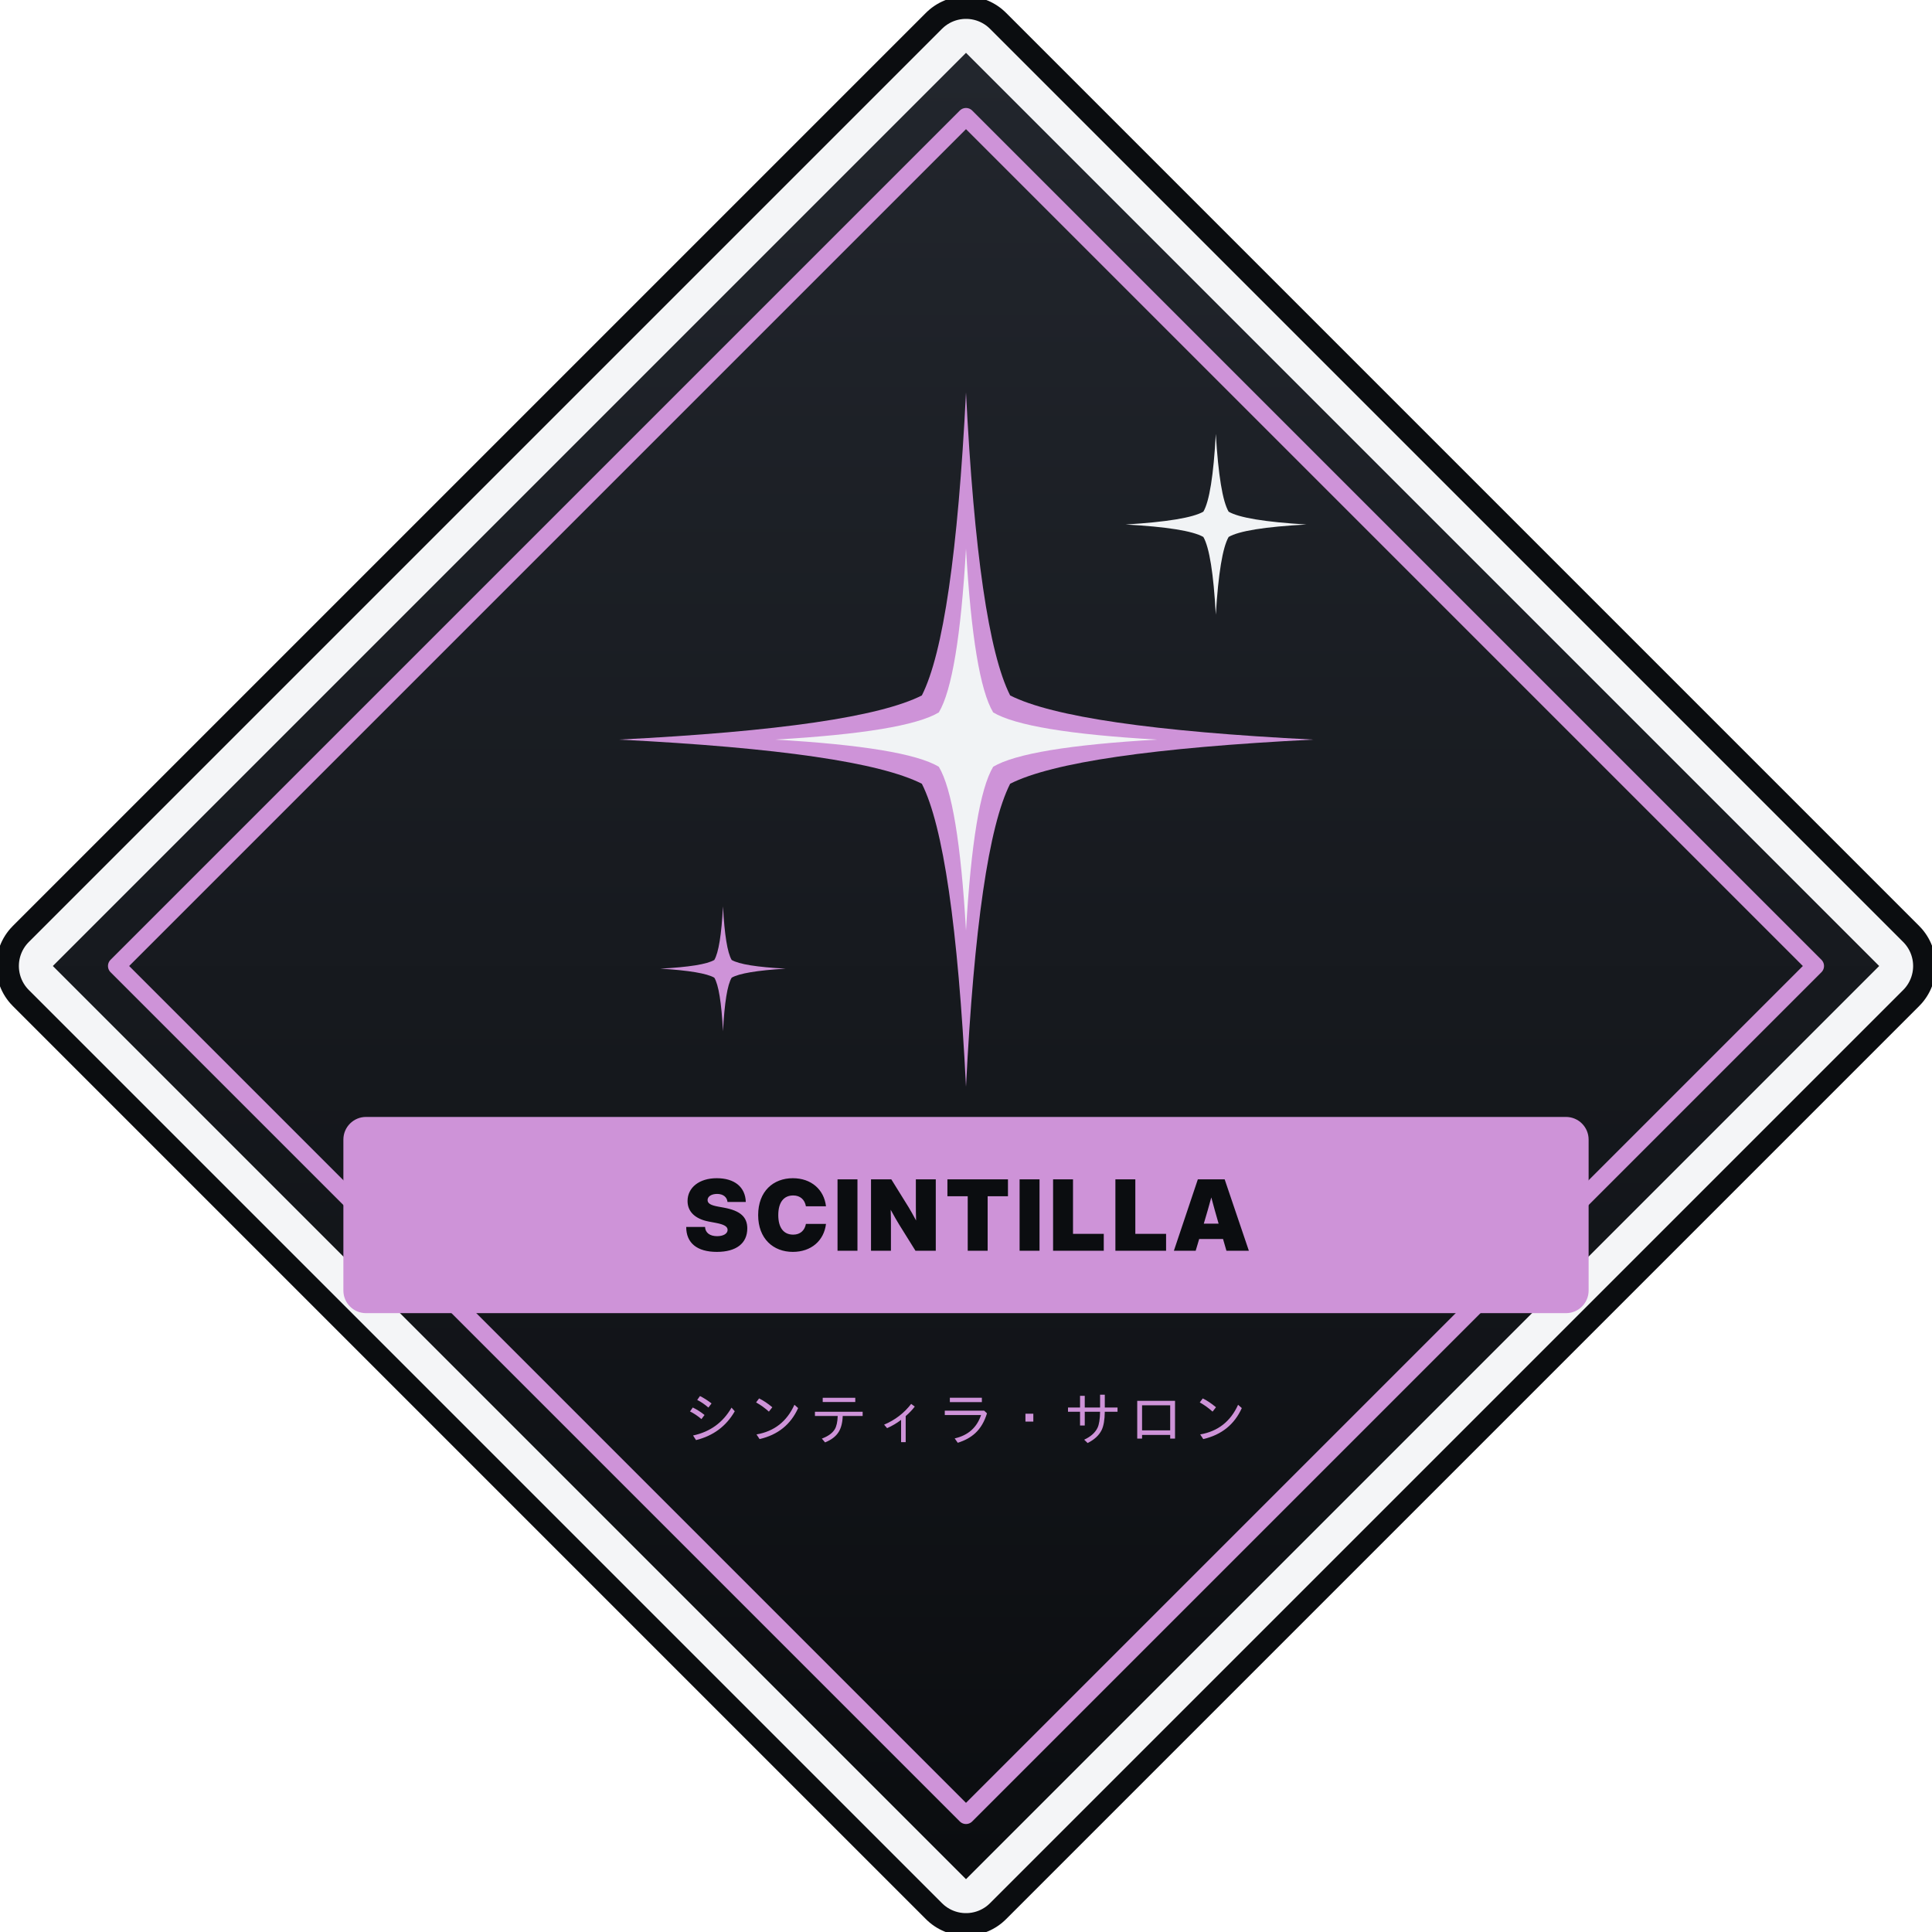
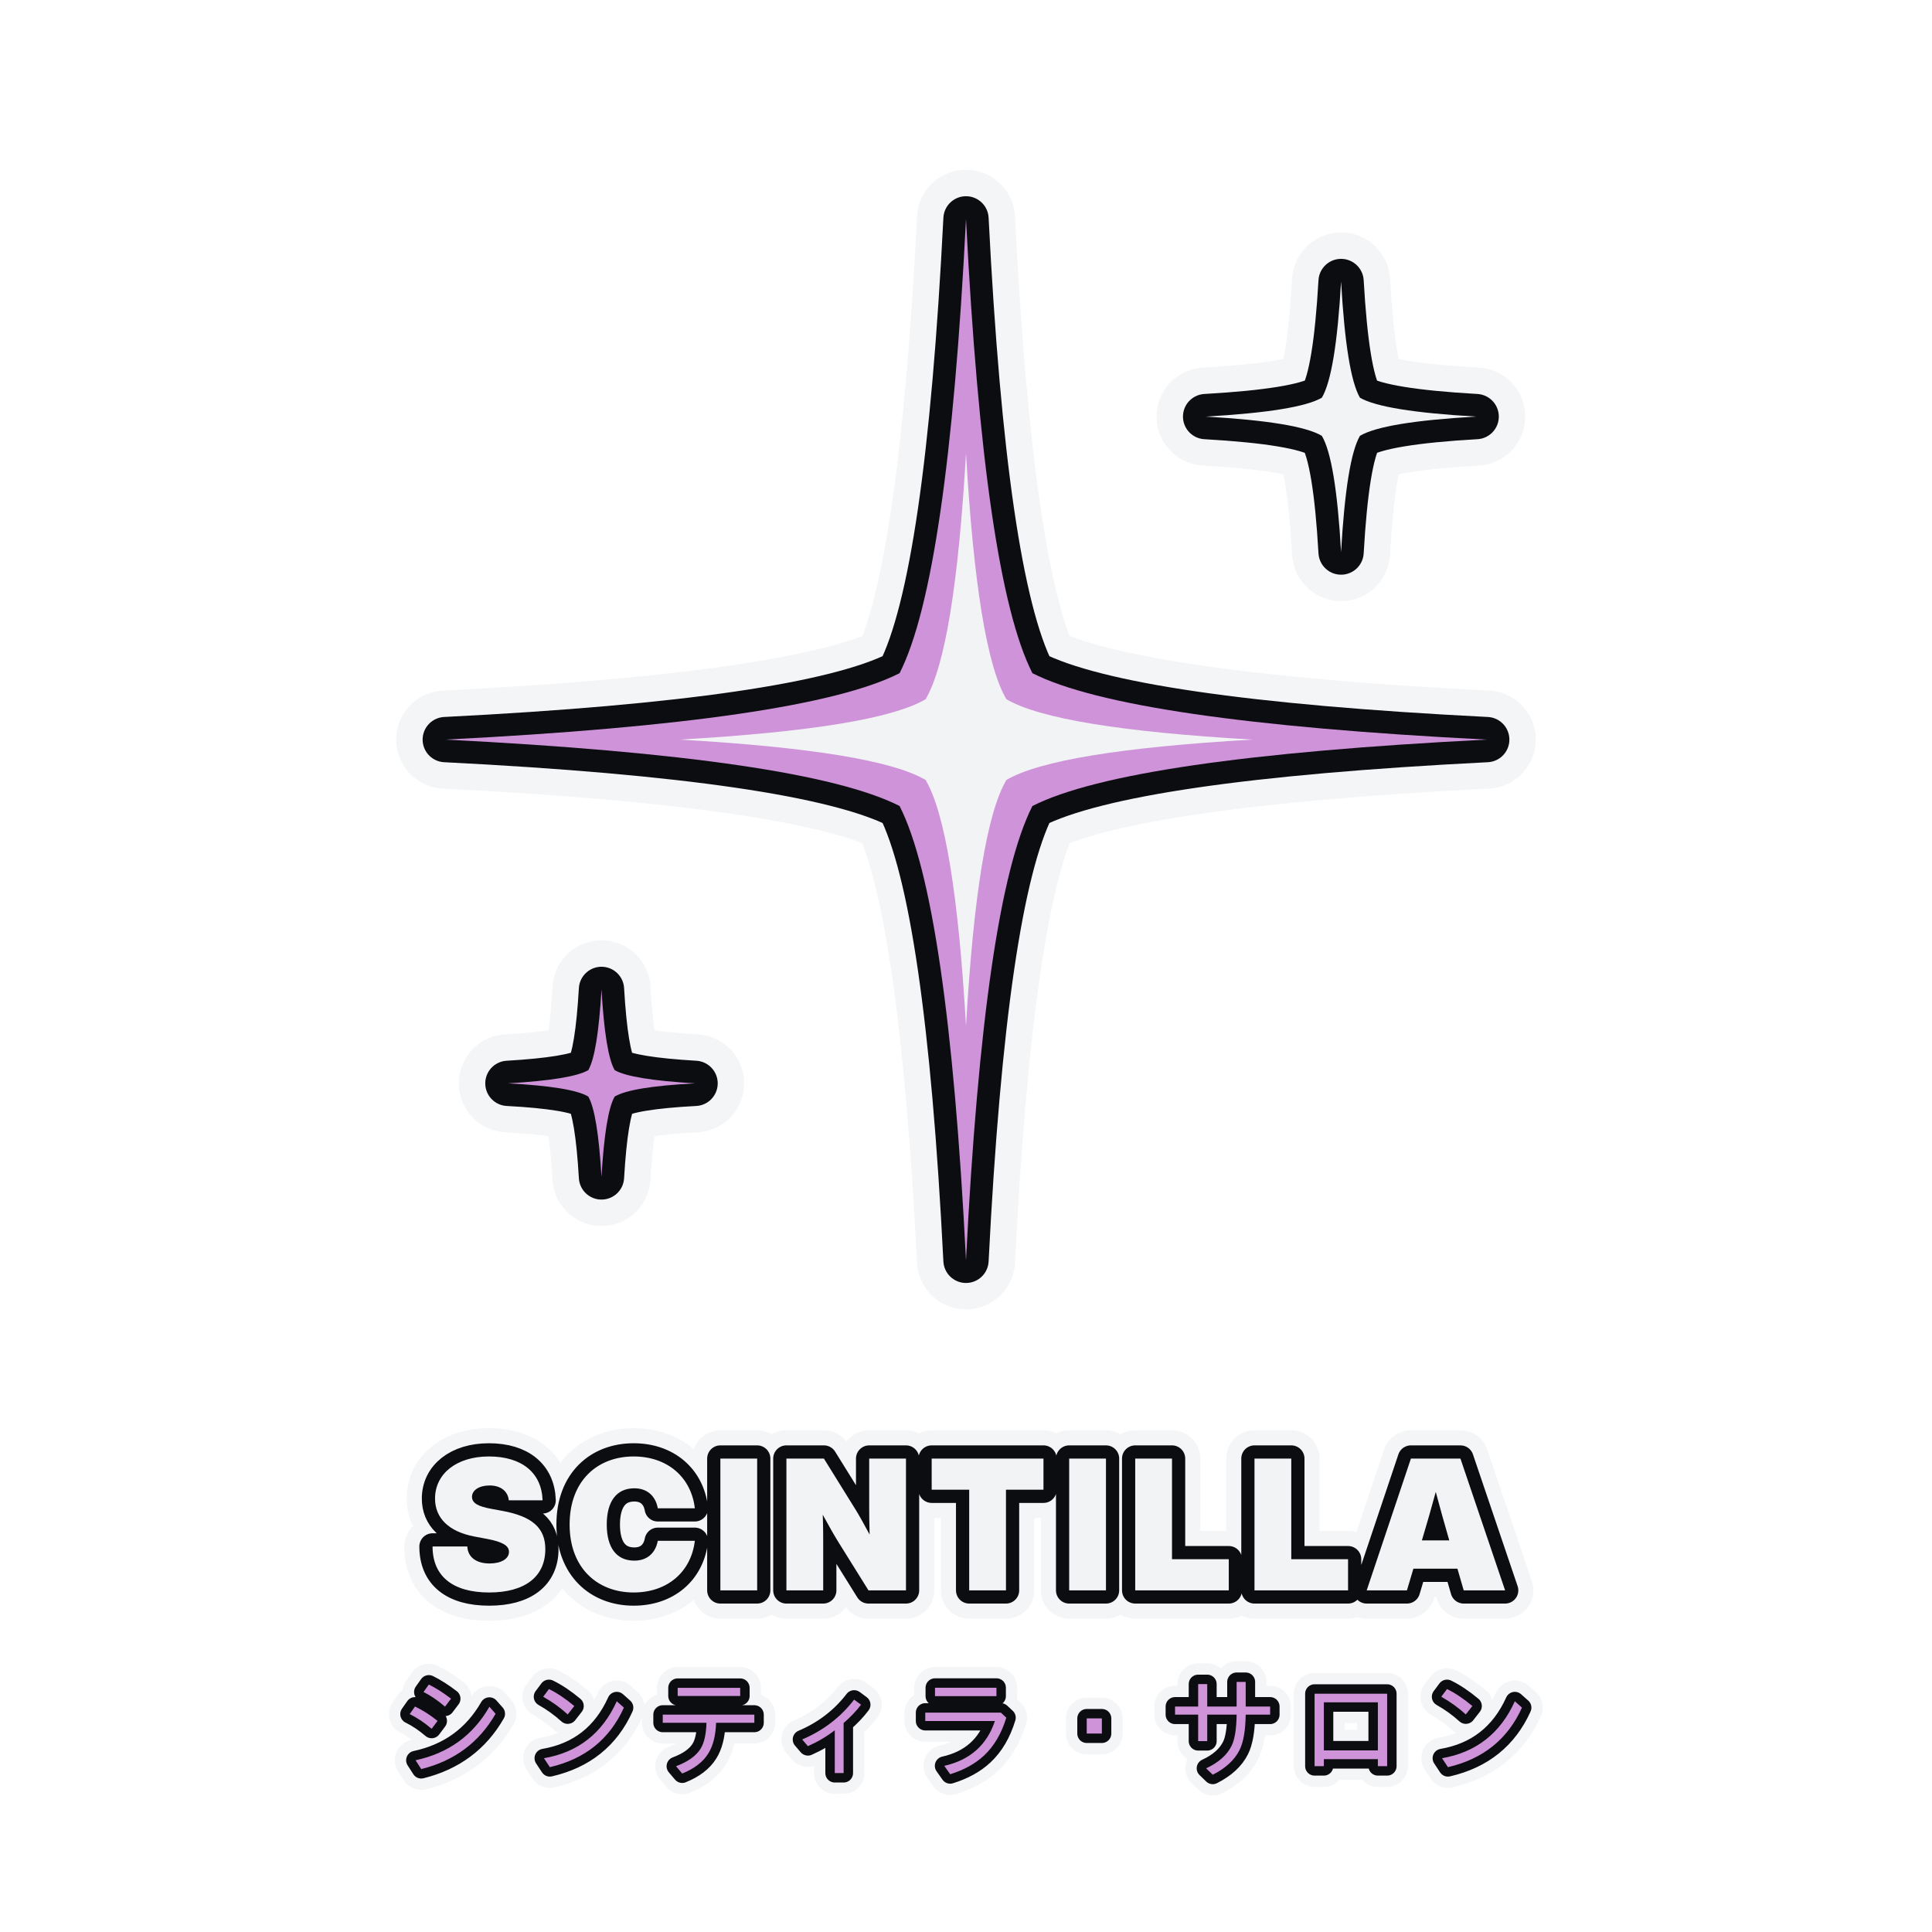
<svg xmlns="http://www.w3.org/2000/svg" viewBox="0 0 512 512" width="512" height="512">
-   <defs>
-     <linearGradient id="lg_t_scintilla" x1="0" y1="0" x2="0" y2="1">
-       <stop offset="0" stop-color="#22262d" />
-       <stop offset="1" stop-color="#0b0d10" />
-     </linearGradient>
-   </defs>
+   <defs />
  <g id="schnitt">
-     <path d="M256 14 L498 256 L256 498 L14 256 Z" fill="#0b0d10" stroke="#0b0d10" stroke-width="30" stroke-linejoin="round" />
-     <path d="M256 14 L498 256 L256 498 L14 256 Z" fill="#f4f5f7" stroke="#f4f5f7" stroke-width="18" stroke-linejoin="round" />
+     <path d="M256 58 Q260.8 153.2 273.6 178.4 Q298.8 191.2 394 196 Q298.8 200.8 273.6 213.6 Q260.8 238.8 256 334 Q251.2 238.8 238.4 213.6 Q213.2 200.8 118 196 Q213.2 191.2 238.4 178.4 Q251.2 153.2 256 58 Z" fill="#f4f5f7" stroke="#f4f5f7" stroke-width="26" stroke-linejoin="round" />
+     <path d="M256 120.1 Q259 172.2 266.7 185.3 Q279.8 193 331.9 196 Q279.8 199 266.7 206.7 Q259 219.8 256 271.9 Q253 219.8 245.3 206.7 Q232.2 199 180.1 196 Q232.2 193 245.3 185.3 Q253 172.2 256 120.1 Z" fill="#f4f5f7" stroke="#f4f5f7" stroke-width="26" stroke-linejoin="round" />
+     <path d="M355.4 74.6 Q356.8 99.2 360.4 105.4 Q366.6 109 391.2 110.4 Q366.6 111.8 360.4 115.5 Q356.8 121.7 355.4 146.3 Q354 121.7 350.3 115.5 Q344.1 111.8 319.5 110.4 Q344.1 109 350.3 105.4 Q354 99.2 355.4 74.6 Z" fill="#f4f5f7" stroke="#f4f5f7" stroke-width="26" stroke-linejoin="round" />
+     <path d="M159.4 262.2 Q160.4 279.3 162.9 283.6 Q167.2 286.1 184.2 287.1 Q167.2 288 162.9 290.6 Q160.4 294.9 159.4 311.9 Q158.4 294.9 155.9 290.6 Q151.6 288 134.6 287.1 Q151.6 286.1 155.9 283.6 Q158.4 279.3 159.4 262.2 Z" fill="#f4f5f7" stroke="#f4f5f7" stroke-width="26" stroke-linejoin="round" />
+     <path d="M129.633 422.023C139.102 422.023 144.516 417.852 144.516 410.539C144.516 404.961 141.117 401.867 133.102 400.391L130.289 399.875C126.656 399.219 125.086 398.328 125.086 396.664C125.086 394.906 127.008 393.664 129.75 393.664C132.656 393.664 134.602 395.164 134.836 397.602H143.789C143.555 390.289 138.281 385.977 129.562 385.977C121.078 385.977 115.289 390.5 115.289 397.133C115.289 402.312 118.945 405.898 125.695 407.188L129.164 407.844C133.102 408.594 134.883 409.578 134.883 411.266C134.883 413.094 132.82 414.336 129.75 414.336C126.211 414.336 123.984 412.672 123.844 409.836H114.633C114.633 417.688 119.953 422.023 129.633 422.023Z M167.922 422.023C176.852 422.023 183.156 416.586 184.141 408.336H174.32C173.711 411.617 171.461 413.586 168.109 413.586C163.352 413.586 160.797 410.117 160.797 404.023C160.797 397.906 163.375 394.414 168.109 394.414C171.461 394.414 173.734 396.406 174.32 399.711H184.141C183.18 391.461 176.852 385.977 167.922 385.977C158.383 385.977 150.953 392.352 150.953 404.023C150.953 415.602 158.383 422.023 167.922 422.023Z M200.656 386.539H190.906V421.461H200.656Z M208.406 421.461H218.156V408.711C218.156 407.305 218.156 404.562 218.039 401.422C219.68 404.445 221.227 407.141 222.211 408.711L230.156 421.461H240.094V386.539H230.344V399.336C230.344 401.0 230.367 403.836 230.461 406.672C229.102 404.164 227.672 401.562 226.852 400.25L218.344 386.539H208.406Z M246.906 394.789H256.844V421.461H266.594V394.789H276.531V386.539H246.906Z M293.094 386.539H283.344V421.461H293.094Z M300.844 421.461H325.641V413.211H310.594V386.539H300.844Z M332.453 421.461H357.25V413.211H342.203V386.539H332.453Z M362.188 421.461H372.852L374.562 415.719H386.234L387.898 421.461H398.867L387.031 386.539H373.906ZM376.812 408.219 376.906 407.914C378.172 403.695 379.344 399.617 380.492 395.375C381.617 399.617 382.766 403.695 383.984 407.914L384.078 408.219Z" fill="#f4f5f7" stroke="#f4f5f7" stroke-width="15" stroke-linejoin="round" />
+     <path d="M117.935 452.277Q115.078 449.816 112.236 448.395L113.643 446.417Q116.411 447.779 119.531 450.167ZM110.127 466.486Q123.164 463.702 129.697 452.306L131.338 454.166Q124.819 465.548 111.636 468.829ZM114.39 458.151Q111.548 455.719 108.574 454.254L109.98 452.247Q113.145 453.771 115.957 456.056Z M150.455 454.342Q147.511 451.661 143.951 449.654L145.475 447.618Q148.668 449.171 152.198 452.115ZM144.156 465.944Q157.677 463.614 163.448 450.856L165.338 452.54Q159.684 465.079 145.724 468.317Z M175.637 454.401H199.909V456.554H189.772Q189.597 461.696 187.692 464.713Q185.598 468.068 180.793 470.001L179.152 468.068Q183.942 466.28 185.715 463.336Q187.077 461.095 187.224 456.554H175.637ZM179.592 447.296H196.159V449.449H179.592Z M221.224 469.884V458.546Q217.986 461.036 214.104 462.75L212.581 460.978Q220.975 457.418 226.351 450.416L228.182 451.764Q226.395 454.166 223.567 456.627V469.884Z M247.782 447.267H264.071V449.493H247.782ZM245.204 453.859H265.243L266.679 455.206Q264.76 461.52 260.775 465.24Q257.289 468.492 251.811 470.192L250.243 467.965Q260.453 465.665 263.661 456.085H245.204Z M287.993 455.397H292.007V459.41H287.993Z M327.721 445.729H330.123V452.247H336.598V454.401H330.123Q330.035 460.743 328.468 463.82Q326.476 467.76 321.393 470.323L319.635 468.624Q324.586 466.339 326.402 462.618Q327.633 460.113 327.721 454.401H319.928V461.417H317.525V454.401H311.402V452.247H317.525V446.3H319.928V452.247H327.721Z M348.376 448.849H367.609V468.053H365.148V466.193H350.837V468.053H348.376ZM350.837 451.134V463.878H365.148V451.134Z M388.455 454.342Q385.511 451.661 381.951 449.654L383.475 447.618Q386.668 449.171 390.198 452.115ZM382.156 465.944Q395.677 463.614 401.448 450.856L403.338 452.54Q397.684 465.079 383.724 468.317Z" fill="#f4f5f7" stroke="#f4f5f7" stroke-width="11" stroke-linejoin="round" />
  </g>
  <g id="grund">
-     <path d="M256 14 L498 256 L256 498 L14 256 Z" fill="url(#lg_t_scintilla)" />
-   </g>
-   <g id="rahmen">
-     <g transform="translate(256 256) scale(.93) translate(-256 -256)">
-       <path d="M256 14 L498 256 L256 498 L14 256 Z" fill="none" stroke="#ce93d8" stroke-width="5" stroke-linejoin="round" />
-     </g>
+     <path d="M256 58 Q260.8 153.2 273.6 178.4 Q298.8 191.2 394 196 Q298.8 200.8 273.6 213.6 Q260.8 238.8 256 334 Q251.2 238.8 238.4 213.6 Q213.2 200.8 118 196 Q213.2 191.2 238.4 178.4 Q251.2 153.2 256 58 Z" fill="#0b0d10" stroke="#0b0d10" stroke-width="12" stroke-linejoin="round" />
+     <path d="M256 120.1 Q259 172.2 266.7 185.3 Q279.8 193 331.9 196 Q279.8 199 266.7 206.7 Q259 219.8 256 271.9 Q253 219.8 245.3 206.7 Q232.2 199 180.1 196 Q232.2 193 245.3 185.3 Q253 172.2 256 120.1 Z" fill="#0b0d10" stroke="#0b0d10" stroke-width="12" stroke-linejoin="round" />
+     <path d="M355.4 74.6 Q356.8 99.2 360.4 105.4 Q366.6 109 391.2 110.4 Q366.6 111.8 360.4 115.5 Q356.8 121.7 355.4 146.3 Q354 121.7 350.3 115.5 Q344.1 111.8 319.5 110.4 Q344.1 109 350.3 105.4 Q354 99.2 355.4 74.6 Z" fill="#0b0d10" stroke="#0b0d10" stroke-width="12" stroke-linejoin="round" />
+     <path d="M159.4 262.2 Q160.4 279.3 162.9 283.6 Q167.2 286.1 184.2 287.1 Q167.2 288 162.9 290.6 Q160.4 294.9 159.4 311.9 Q158.4 294.9 155.9 290.6 Q151.6 288 134.6 287.1 Q151.6 286.1 155.9 283.6 Q158.4 279.3 159.4 262.2 Z" fill="#0b0d10" stroke="#0b0d10" stroke-width="12" stroke-linejoin="round" />
+     <path d="M129.633 422.023C139.102 422.023 144.516 417.852 144.516 410.539C144.516 404.961 141.117 401.867 133.102 400.391L130.289 399.875C126.656 399.219 125.086 398.328 125.086 396.664C125.086 394.906 127.008 393.664 129.75 393.664C132.656 393.664 134.602 395.164 134.836 397.602H143.789C143.555 390.289 138.281 385.977 129.562 385.977C121.078 385.977 115.289 390.5 115.289 397.133C115.289 402.312 118.945 405.898 125.695 407.188L129.164 407.844C133.102 408.594 134.883 409.578 134.883 411.266C134.883 413.094 132.82 414.336 129.75 414.336C126.211 414.336 123.984 412.672 123.844 409.836H114.633C114.633 417.688 119.953 422.023 129.633 422.023Z M167.922 422.023C176.852 422.023 183.156 416.586 184.141 408.336H174.32C173.711 411.617 171.461 413.586 168.109 413.586C163.352 413.586 160.797 410.117 160.797 404.023C160.797 397.906 163.375 394.414 168.109 394.414C171.461 394.414 173.734 396.406 174.32 399.711H184.141C183.18 391.461 176.852 385.977 167.922 385.977C158.383 385.977 150.953 392.352 150.953 404.023C150.953 415.602 158.383 422.023 167.922 422.023Z M200.656 386.539H190.906V421.461H200.656Z M208.406 421.461H218.156V408.711C218.156 407.305 218.156 404.562 218.039 401.422C219.68 404.445 221.227 407.141 222.211 408.711L230.156 421.461H240.094V386.539H230.344V399.336C230.344 401.0 230.367 403.836 230.461 406.672C229.102 404.164 227.672 401.562 226.852 400.25L218.344 386.539H208.406Z M246.906 394.789H256.844V421.461H266.594V394.789H276.531V386.539H246.906Z M293.094 386.539H283.344V421.461H293.094Z M300.844 421.461H325.641V413.211H310.594V386.539H300.844Z M332.453 421.461H357.25V413.211H342.203V386.539H332.453Z M362.188 421.461H372.852L374.562 415.719H386.234L387.898 421.461H398.867L387.031 386.539H373.906ZM376.812 408.219 376.906 407.914C378.172 403.695 379.344 399.617 380.492 395.375C381.617 399.617 382.766 403.695 383.984 407.914L384.078 408.219Z" fill="#0b0d10" stroke="#0b0d10" stroke-width="7" stroke-linejoin="round" />
+     <path d="M117.935 452.277Q115.078 449.816 112.236 448.395L113.643 446.417Q116.411 447.779 119.531 450.167ZM110.127 466.486Q123.164 463.702 129.697 452.306L131.338 454.166Q124.819 465.548 111.636 468.829ZM114.39 458.151Q111.548 455.719 108.574 454.254L109.98 452.247Q113.145 453.771 115.957 456.056Z M150.455 454.342Q147.511 451.661 143.951 449.654L145.475 447.618Q148.668 449.171 152.198 452.115ZM144.156 465.944Q157.677 463.614 163.448 450.856L165.338 452.54Q159.684 465.079 145.724 468.317Z M175.637 454.401H199.909V456.554H189.772Q189.597 461.696 187.692 464.713Q185.598 468.068 180.793 470.001L179.152 468.068Q183.942 466.28 185.715 463.336Q187.077 461.095 187.224 456.554H175.637ZM179.592 447.296H196.159V449.449H179.592Z M221.224 469.884V458.546Q217.986 461.036 214.104 462.75L212.581 460.978Q220.975 457.418 226.351 450.416L228.182 451.764Q226.395 454.166 223.567 456.627V469.884Z M247.782 447.267H264.071V449.493H247.782ZM245.204 453.859H265.243L266.679 455.206Q264.76 461.52 260.775 465.24Q257.289 468.492 251.811 470.192L250.243 467.965Q260.453 465.665 263.661 456.085H245.204Z M287.993 455.397H292.007V459.41H287.993Z M327.721 445.729H330.123V452.247H336.598V454.401H330.123Q330.035 460.743 328.468 463.82Q326.476 467.76 321.393 470.323L319.635 468.624Q324.586 466.339 326.402 462.618Q327.633 460.113 327.721 454.401H319.928V461.417H317.525V454.401H311.402V452.247H317.525V446.3H319.928V452.247H327.721Z M348.376 448.849H367.609V468.053H365.148V466.193H350.837V468.053H348.376ZM350.837 451.134V463.878H365.148V451.134Z M388.455 454.342Q385.511 451.661 381.951 449.654L383.475 447.618Q386.668 449.171 390.198 452.115ZM382.156 465.944Q395.677 463.614 401.448 450.856L403.338 452.54Q397.684 465.079 383.724 468.317Z" fill="#0b0d10" stroke="#0b0d10" stroke-width="5" stroke-linejoin="round" />
  </g>
  <g id="motiv">
-     <path d="M256 104 Q259.2 167.5 267.7 184.3 Q284.5 192.8 348 196 Q284.5 199.2 267.7 207.7 Q259.2 224.5 256 288 Q252.8 224.5 244.3 207.7 Q227.5 199.2 164 196 Q227.5 192.8 244.3 184.3 Q252.8 167.5 256 104 Z" fill="#ce93d8" fill-rule="evenodd" />
-     <path d="M256 145.4 Q258 180.1 263.2 188.8 Q271.9 194 306.6 196 Q271.9 198 263.2 203.2 Q258 211.9 256 246.6 Q254 211.9 248.8 203.2 Q240.1 198 205.4 196 Q240.1 194 248.8 188.8 Q254 180.1 256 145.4 Z" fill="#f1f3f5" />
-     <path d="M322.2 115 Q323.2 131.5 325.6 135.6 Q329.7 138 346.2 139 Q329.7 139.9 325.6 142.3 Q323.2 146.5 322.2 162.9 Q321.3 146.5 318.9 142.3 Q314.7 139.9 298.3 139 Q314.7 138 318.9 135.6 Q321.3 131.5 322.2 115 Z" fill="#f1f3f5" />
-     <path d="M191.6 240.2 Q192.2 251.5 193.9 254.4 Q196.8 256.1 208.2 256.7 Q196.8 257.4 193.9 259.1 Q192.2 261.9 191.6 273.3 Q191 261.9 189.3 259.1 Q186.4 257.4 175 256.7 Q186.4 256.1 189.3 254.4 Q191 251.5 191.6 240.2 Z" fill="#ce93d8" fill-rule="evenodd" />
+     <path d="M256 58 Q260.8 153.2 273.6 178.4 Q298.8 191.2 394 196 Q298.8 200.8 273.6 213.6 Q260.8 238.8 256 334 Q251.2 238.8 238.4 213.6 Q213.2 200.8 118 196 Q213.2 191.2 238.4 178.4 Q251.2 153.2 256 58 Z" fill="#ce93d8" fill-rule="evenodd" />
+     <path d="M256 120.1 Q259 172.2 266.7 185.3 Q279.8 193 331.9 196 Q279.8 199 266.7 206.7 Q259 219.8 256 271.9 Q253 219.8 245.3 206.7 Q232.2 199 180.1 196 Q232.2 193 245.3 185.3 Q253 172.2 256 120.1 Z" fill="#f1f3f5" />
+     <path d="M355.4 74.6 Q356.8 99.2 360.4 105.4 Q366.6 109 391.2 110.4 Q366.6 111.8 360.4 115.5 Q356.8 121.7 355.4 146.3 Q354 121.7 350.3 115.5 Q344.1 111.8 319.5 110.4 Q344.1 109 350.3 105.4 Q354 99.2 355.4 74.6 Z" fill="#f1f3f5" />
+     <path d="M159.4 262.2 Q160.4 279.3 162.9 283.6 Q167.2 286.1 184.2 287.1 Q167.2 288 162.9 290.6 Q160.4 294.9 159.4 311.9 Q158.4 294.9 155.9 290.6 Q151.6 288 134.6 287.1 Q151.6 286.1 155.9 283.6 Q158.4 279.3 159.4 262.2 Z" fill="#ce93d8" fill-rule="evenodd" />
  </g>
  <g id="schrift">
-     <path d="M97 296 H415 A6 6 0 0 1 421 302 V342 A6 6 0 0 1 415 348 H97 A6 6 0 0 1 91 342 V302 A6 6 0 0 1 97 296 Z" fill="#ce93d8" />
-     <path d="M100 302 H412 A3 3 0 0 1 415 305 V339 A3 3 0 0 1 412 342 H100 A3 3 0 0 1 97 339 V305 A3 3 0 0 1 100 302 Z" fill="none" />
-     <path d="M189.978 331.763C195.107 331.763 198.039 329.503 198.039 325.542C198.039 322.521 196.198 320.845 191.857 320.045L190.333 319.766C188.365 319.41 187.515 318.928 187.515 318.026C187.515 317.074 188.556 316.401 190.041 316.401C191.615 316.401 192.669 317.214 192.796 318.534H197.646C197.519 314.573 194.662 312.237 189.94 312.237C185.344 312.237 182.208 314.688 182.208 318.28C182.208 321.086 184.189 323.028 187.845 323.727L189.724 324.082C191.857 324.488 192.822 325.021 192.822 325.936C192.822 326.926 191.704 327.599 190.041 327.599C188.124 327.599 186.918 326.697 186.842 325.161H181.853C181.853 329.414 184.735 331.763 189.978 331.763Z M210.111 331.763C214.948 331.763 218.363 328.817 218.896 324.349H213.577C213.247 326.126 212.028 327.192 210.213 327.192C207.635 327.192 206.252 325.313 206.252 322.013C206.252 318.699 207.648 316.808 210.213 316.808C212.028 316.808 213.259 317.887 213.577 319.677H218.896C218.376 315.208 214.948 312.237 210.111 312.237C204.944 312.237 200.92 315.69 200.92 322.013C200.92 328.284 204.944 331.763 210.111 331.763Z M227.235 312.542H221.954V331.458H227.235Z M230.827 331.458H236.108V324.552C236.108 323.79 236.108 322.305 236.044 320.604C236.933 322.241 237.771 323.701 238.304 324.552L242.608 331.458H247.991V312.542H242.71V319.474C242.71 320.375 242.722 321.911 242.773 323.447C242.037 322.089 241.262 320.68 240.818 319.969L236.21 312.542H230.827Z M251.074 317.011H256.457V331.458H261.738V317.011H267.121V312.542H251.074Z M275.486 312.542H270.205V331.458H275.486Z M279.077 331.458H292.509V326.989H284.358V312.542H279.077Z M295.592 331.458H309.024V326.989H300.873V312.542H295.592Z M311.092 331.458H316.868L317.795 328.348H324.117L325.018 331.458H330.96L324.549 312.542H317.439ZM319.013 324.285 319.064 324.12C319.75 321.835 320.385 319.626 321.007 317.328C321.616 319.626 322.238 321.835 322.898 324.12L322.949 324.285Z" fill="#0b0d10" />
-     <path d="M187.737 373.019Q186.249 371.737 184.769 370.997L185.501 369.967Q186.943 370.677 188.568 371.92ZM183.67 380.42Q190.46 378.97 193.863 373.034L194.718 374.003Q191.323 379.931 184.456 381.64ZM185.89 376.078Q184.41 374.812 182.862 374.049L183.594 373.004Q185.242 373.797 186.707 374.987Z M203.763 374.095Q202.23 372.699 200.376 371.653L201.169 370.593Q202.832 371.402 204.671 372.935ZM200.482 380.137Q207.524 378.924 210.53 372.279L211.515 373.156Q208.57 379.687 201.299 381.373Z M215.967 374.125H228.609V375.247H223.329Q223.238 377.925 222.246 379.496Q221.155 381.244 218.653 382.251L217.798 381.244Q220.293 380.313 221.216 378.779Q221.926 377.612 222.002 375.247H215.967ZM218.027 370.425H226.656V371.547H218.027Z M238.799 382.19V376.284Q237.113 377.581 235.091 378.474L234.297 377.551Q238.669 375.697 241.469 372.05L242.423 372.752Q241.492 374.003 240.019 375.285V382.19Z M251.72 370.41H260.204V371.569H251.72ZM250.377 373.843H260.814L261.562 374.545Q260.562 377.833 258.487 379.771Q256.671 381.465 253.818 382.35L253.002 381.19Q258.319 379.992 259.99 375.003H250.377Z M271.752 374.644H273.842V376.735H271.752Z M291.532 369.609H292.783V373.004H296.155V374.125H292.783Q292.737 377.429 291.921 379.031Q290.883 381.083 288.236 382.418L287.32 381.533Q289.899 380.343 290.845 378.405Q291.486 377.101 291.532 374.125H287.473V377.78H286.222V374.125H283.032V373.004H286.222V369.906H287.473V373.004H291.532Z M301.378 371.234H311.396V381.236H310.114V380.267H302.66V381.236H301.378ZM302.66 372.424V379.062H310.114V372.424Z M321.341 374.095Q319.808 372.699 317.954 371.653L318.747 370.593Q320.41 371.402 322.249 372.935ZM318.061 380.137Q325.102 378.924 328.108 372.279L329.093 373.156Q326.148 379.687 318.877 381.373Z" fill="#ce93d8" />
+     <path d="M129.633 422.023C139.102 422.023 144.516 417.852 144.516 410.539C144.516 404.961 141.117 401.867 133.102 400.391L130.289 399.875C126.656 399.219 125.086 398.328 125.086 396.664C125.086 394.906 127.008 393.664 129.75 393.664C132.656 393.664 134.602 395.164 134.836 397.602H143.789C143.555 390.289 138.281 385.977 129.562 385.977C121.078 385.977 115.289 390.5 115.289 397.133C115.289 402.312 118.945 405.898 125.695 407.188L129.164 407.844C133.102 408.594 134.883 409.578 134.883 411.266C134.883 413.094 132.82 414.336 129.75 414.336C126.211 414.336 123.984 412.672 123.844 409.836H114.633C114.633 417.688 119.953 422.023 129.633 422.023Z M167.922 422.023C176.852 422.023 183.156 416.586 184.141 408.336H174.32C173.711 411.617 171.461 413.586 168.109 413.586C163.352 413.586 160.797 410.117 160.797 404.023C160.797 397.906 163.375 394.414 168.109 394.414C171.461 394.414 173.734 396.406 174.32 399.711H184.141C183.18 391.461 176.852 385.977 167.922 385.977C158.383 385.977 150.953 392.352 150.953 404.023C150.953 415.602 158.383 422.023 167.922 422.023Z M200.656 386.539H190.906V421.461H200.656Z M208.406 421.461H218.156V408.711C218.156 407.305 218.156 404.562 218.039 401.422C219.68 404.445 221.227 407.141 222.211 408.711L230.156 421.461H240.094V386.539H230.344V399.336C230.344 401.0 230.367 403.836 230.461 406.672C229.102 404.164 227.672 401.562 226.852 400.25L218.344 386.539H208.406Z M246.906 394.789H256.844V421.461H266.594V394.789H276.531V386.539H246.906Z M293.094 386.539H283.344V421.461H293.094Z M300.844 421.461H325.641V413.211H310.594V386.539H300.844Z M332.453 421.461H357.25V413.211H342.203V386.539H332.453Z M362.188 421.461H372.852L374.562 415.719H386.234L387.898 421.461H398.867L387.031 386.539H373.906ZM376.812 408.219 376.906 407.914C378.172 403.695 379.344 399.617 380.492 395.375C381.617 399.617 382.766 403.695 383.984 407.914L384.078 408.219Z" fill="#f1f3f5" />
+     <path d="M117.935 452.277Q115.078 449.816 112.236 448.395L113.643 446.417Q116.411 447.779 119.531 450.167ZM110.127 466.486Q123.164 463.702 129.697 452.306L131.338 454.166Q124.819 465.548 111.636 468.829ZM114.39 458.151Q111.548 455.719 108.574 454.254L109.98 452.247Q113.145 453.771 115.957 456.056Z M150.455 454.342Q147.511 451.661 143.951 449.654L145.475 447.618Q148.668 449.171 152.198 452.115ZM144.156 465.944Q157.677 463.614 163.448 450.856L165.338 452.54Q159.684 465.079 145.724 468.317Z M175.637 454.401H199.909V456.554H189.772Q189.597 461.696 187.692 464.713Q185.598 468.068 180.793 470.001L179.152 468.068Q183.942 466.28 185.715 463.336Q187.077 461.095 187.224 456.554H175.637ZM179.592 447.296H196.159V449.449H179.592Z M221.224 469.884V458.546Q217.986 461.036 214.104 462.75L212.581 460.978Q220.975 457.418 226.351 450.416L228.182 451.764Q226.395 454.166 223.567 456.627V469.884Z M247.782 447.267H264.071V449.493H247.782ZM245.204 453.859H265.243L266.679 455.206Q264.76 461.52 260.775 465.24Q257.289 468.492 251.811 470.192L250.243 467.965Q260.453 465.665 263.661 456.085H245.204Z M287.993 455.397H292.007V459.41H287.993Z M327.721 445.729H330.123V452.247H336.598V454.401H330.123Q330.035 460.743 328.468 463.82Q326.476 467.76 321.393 470.323L319.635 468.624Q324.586 466.339 326.402 462.618Q327.633 460.113 327.721 454.401H319.928V461.417H317.525V454.401H311.402V452.247H317.525V446.3H319.928V452.247H327.721Z M348.376 448.849H367.609V468.053H365.148V466.193H350.837V468.053H348.376ZM350.837 451.134V463.878H365.148V451.134Z M388.455 454.342Q385.511 451.661 381.951 449.654L383.475 447.618Q386.668 449.171 390.198 452.115ZM382.156 465.944Q395.677 463.614 401.448 450.856L403.338 452.54Q397.684 465.079 383.724 468.317Z" fill="#ce93d8" />
  </g>
</svg>
